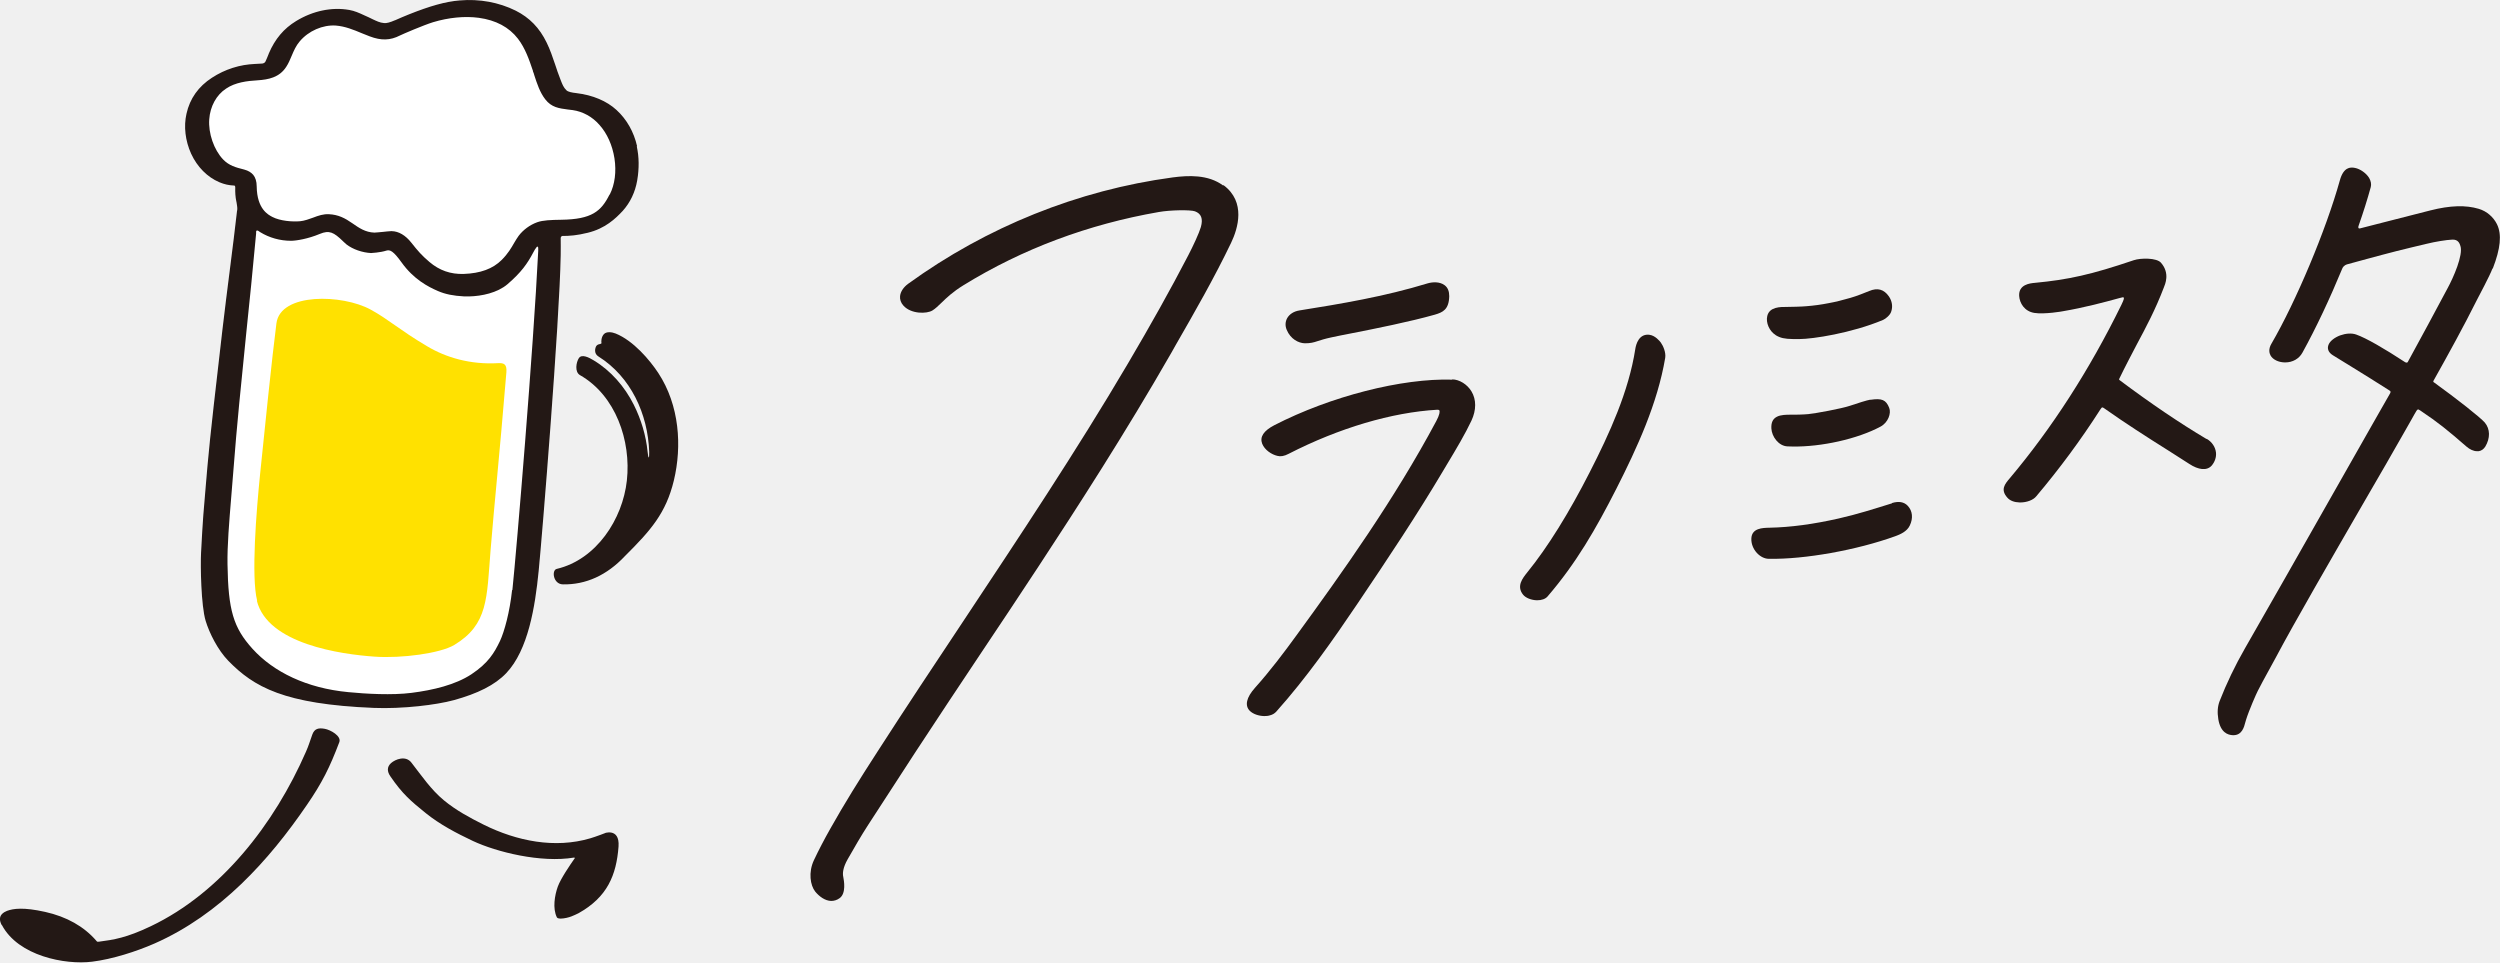
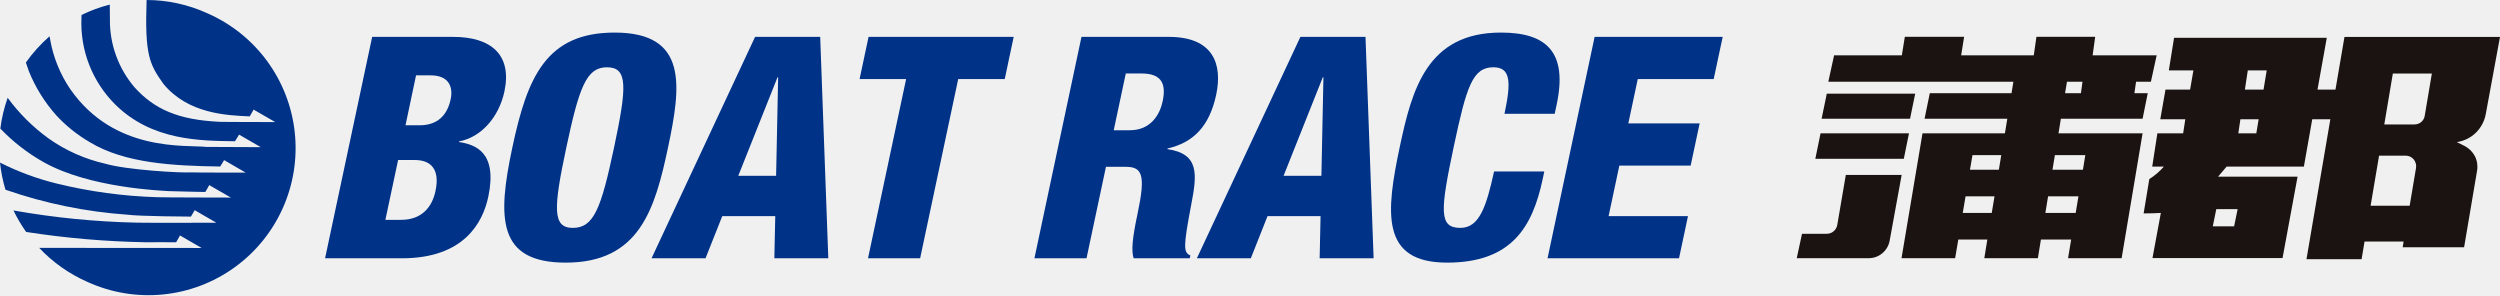
- <svg xmlns="http://www.w3.org/2000/svg" id="_レイヤー_2" viewBox="0 0 171.21 65.91">
+ <svg xmlns="http://www.w3.org/2000/svg" id="kyosan_logo03" width="400.586" height="47.301" viewBox="0 0 400.586 47.301">
  <defs>
-     <style>.cls-1{fill:#fff;}.cls-2{fill:#ffe100;}.cls-3{fill:#231815;}</style>
+     <clipPath id="clip-path">
+       <rect id="長方形_757" data-name="長方形 757" width="400.586" height="47.3" transform="translate(0 0)" fill="none" />
+     </clipPath>
  </defs>
-   <g id="_レイヤー">
-     <path class="cls-3" d="m83.76,12.7c-1.03-.76-2.38-.69-3.45-.55-6.48.87-12.74,3.39-18.11,7.28-.33.24-.53.55-.56.85-.02.23.05.45.23.65.53.59,1.61.57,1.99.33.21-.13.39-.31.61-.52.34-.33.77-.75,1.52-1.21,4.04-2.49,8.54-4.17,13.37-5.01.79-.14,2.15-.16,2.47-.05.44.16.57.51.41,1.08-.11.39-.53,1.3-.87,1.95-1.21,2.33-2.56,4.74-4.11,7.37-3.55,6.03-7.49,11.94-11.29,17.67-1.94,2.92-3.95,5.94-5.88,8.94-1.25,1.93-2.27,3.57-3.22,5.26-.44.78-.81,1.49-1.13,2.17-.39.83-.25,1.72.09,2.15.27.33.67.63,1.09.64.19,0,.39-.05.58-.19.46-.33.3-1.2.25-1.46-.05-.22-.04-.61.31-1.22.41-.72.94-1.64,1.39-2.33.55-.84,1.09-1.68,1.63-2.51.54-.83,1.09-1.68,1.63-2.51,1.49-2.28,3.03-4.59,4.51-6.81,1.29-1.93,2.62-3.92,3.91-5.89,2.58-3.93,5.95-9.14,9.1-14.64l.27-.48c1.31-2.28,2.66-4.63,3.81-7.03h0c.47-.98,1.03-2.8-.52-3.95Z" />
-     <path class="cls-3" d="m89.37,23.51s0,0,0,0c.38,0,.57-.05.87-.15.22-.07.49-.16.96-.26.3-.07.79-.16,1.39-.28,1.58-.31,3.98-.79,5.67-1.27.55-.16.97-.35.99-1.27,0-.33-.1-.59-.32-.75-.33-.25-.82-.22-1.14-.13-2.97.91-5.98,1.41-8.8,1.86-.38.06-.68.25-.84.53-.13.24-.15.52-.03.8.26.63.81.91,1.24.92Z" />
-     <path class="cls-3" d="m99.46,26c-3.44-.11-8.34,1.14-12.19,3.12-.73.38-1.01.8-.83,1.27.17.43.65.74,1.04.83.21.06.47.02.77-.14,3.45-1.77,7.07-2.84,10.18-3.02.07,0,.12.01.14.04.05.08.02.31-.21.74-2.85,5.34-6.43,10.36-9.55,14.64-.87,1.2-1.82,2.46-2.86,3.62-.6.67-.72,1.23-.35,1.59.23.22.61.34.97.35.14,0,.28-.01.4-.05.17-.04.32-.13.43-.25,2.1-2.35,3.9-4.93,5.54-7.36,2.17-3.22,4.1-6.12,5.87-9.1.1-.17.21-.34.31-.52.61-1.01,1.23-2.06,1.65-2.95.34-.73.34-1.45,0-2.01-.29-.48-.82-.81-1.32-.82Z" />
-     <path class="cls-3" d="m128.09,27.37h0c-.24.04-.9.25-1.4.42-.56.19-2.34.52-2.85.57-.28.03-1.01.05-1.27.04-.19,0-.62,0-.88.14-.28.14-.4.4-.38.8.03.56.49,1.2,1.1,1.23.12,0,.24.01.36.01,1.97.03,4.44-.52,6.01-1.36.53-.28.75-.92.6-1.29-.22-.55-.5-.67-1.29-.55Z" />
-     <path class="cls-3" d="m129.57,34.47c-1.19.37-2.41.76-3.66,1.04-1.73.39-3.27.6-4.73.63-.48.01-1.2.03-1.24.72-.02.36.12.73.38,1.01.23.25.53.4.82.4,0,0,.02,0,.02,0,2.43.04,5.98-.59,8.64-1.55.33-.12.8-.32.99-.73.24-.5.19-1-.14-1.35-.25-.27-.62-.33-1.08-.19Z" />
-     <path class="cls-3" d="m151.12,30.07c-1.8-1.07-3.82-2.43-5.98-4.05,0,0-.03-.03,0-.09.41-.85.81-1.6,1.19-2.33.66-1.23,1.28-2.4,1.85-3.89.09-.23.45-.99-.19-1.72-.3-.34-1.38-.33-1.86-.17-2.92.99-4.47,1.33-6.77,1.55-.34.03-1.12.11-1.08.89.03.5.36,1.06,1.04,1.17.68.11,1.97-.11,1.98-.12,1.42-.24,2.81-.61,3.86-.9.25-.07.25-.06.28-.03s.03.11-.16.5c-2.19,4.47-4.77,8.46-7.64,11.87-.34.4-.66.78-.17,1.33.18.21.48.32.84.33.02,0,.03,0,.05,0,.45,0,.89-.17,1.09-.42,1.58-1.87,3.06-3.87,4.39-5.95.07-.11.11-.14.12-.14.01,0,.07,0,.17.08,1.46,1.03,2.85,1.92,4.33,2.85.48.31.98.62,1.47.94.62.41,1.21.49,1.54.11.2-.24.32-.55.29-.88-.04-.39-.28-.74-.64-.95Z" />
-     <path class="cls-3" d="m121.6,22.95c.33.2.61.26,1.2.27.13,0,.27,0,.44,0,.88,0,3.55-.4,5.72-1.31.17-.07.48-.33.55-.55.13-.35.07-.74-.15-1.06-.34-.49-.78-.61-1.35-.37-.24.1-.89.36-1.29.47-.55.16-1.03.28-1.48.36-.5.1-1.01.17-1.52.21-.28.03-1.13.05-1.38.05-.38,0-1.16-.02-1.31.62-.11.46.14,1.04.58,1.31Z" />
-     <path class="cls-3" d="m112.99,22.93c-.75-.11-.95.65-1,.98-.45,2.9-1.76,5.77-3.12,8.43-1.41,2.77-2.88,5.14-4.27,6.85-.32.4-.77.95-.29,1.54.18.22.56.37.95.38,0,0,0,0,0,0,.32,0,.58-.09.73-.27,1.95-2.27,3.29-4.59,4.71-7.38,1.42-2.8,2.81-5.82,3.34-8.95.06-.37-.14-.83-.3-1.05-.08-.11-.39-.48-.77-.53Z" />
-     <path class="cls-3" d="m170.72,18.38c.52-1.35.63-2.32.28-3.03-.23-.46-.67-.88-1.25-1.05-.87-.26-1.94-.24-3.31.11-.46.12-1.78.45-3.17.81-.55.14-1.11.29-1.64.42-.16.04-.13-.11-.1-.19.32-.91.6-1.8.83-2.64.05-.19.01-.41-.11-.62-.2-.33-.61-.62-.97-.69-.33-.07-.79-.05-1.04.86-.94,3.38-3,8.29-4.69,11.19-.21.36-.14.64-.05.8.16.28.54.46.96.47.01,0,.03,0,.04,0,.51,0,.95-.25,1.18-.67.95-1.72,1.89-3.73,2.72-5.74.03-.08.11-.24.35-.31.45-.13.91-.24,1.36-.37.67-.18,1.36-.37,2-.53.69-.17,1.37-.34,2.06-.5.61-.15,1.35-.27,1.77-.29s.51.28.56.44c.2.61-.48,2.16-.88,2.89-.89,1.68-1.81,3.37-2.72,5.04-.05.1-.16.04-.21.01-1.34-.88-2.64-1.64-3.33-1.88-.31-.11-.71-.08-1.1.06-.37.14-.67.37-.78.61-.13.28-.03.55.27.74.33.21.76.47,1.38.85.76.47,1.65,1.02,2.46,1.54.02.01.04.03.06.04.06.03.08.08.05.15,0,.02-.03.06-.04.08-.24.42-.48.84-.72,1.26l-.49.86c-1.78,3.13-2.89,5.09-3.88,6.83-1.33,2.35-2.48,4.37-4.82,8.46-.69,1.2-1.27,2.42-1.74,3.62-.14.37-.17.76-.09,1.25.15.89.63,1.08,1.01,1.09,0,0,0,0,0,0,.6.01.75-.53.84-.89.02-.06.03-.12.05-.17.19-.62.72-1.83.8-1.97.19-.39.48-.9.75-1.4.17-.32.34-.61.47-.86,1.26-2.38,3.83-6.82,6.09-10.73,1.04-1.79,2.02-3.48,2.73-4.74.18-.32.36-.63.54-.95.09-.16.18-.33.28-.49.07-.1.1-.16.25-.05.02.01.04.03.06.04,1.18.79,1.81,1.3,3.12,2.44.23.2.49.32.72.32.04,0,.08,0,.12,0,.19-.03.34-.14.45-.31.35-.58.34-1.21-.03-1.65-.3-.35-1.91-1.62-3.49-2.76,0,0,0,0-.01,0-.03-.02-.04-.05-.02-.09,0-.01.02-.03.02-.04,1.02-1.82,2.04-3.67,2.97-5.53.1-.2.87-1.63,1.05-2.12Z" />
-     <path class="cls-1" d="m43.63,10.01c-.22-.97-.7-1.83-1.41-2.48-.66-.61-1.63-1.02-2.72-1.15-.35-.04-.6-.09-.71-.2-.19-.18-.28-.41-.37-.64-.02-.04-.03-.09-.05-.13-.13-.32-.24-.66-.35-.99-.17-.5-.34-1.01-.58-1.5-.49-1.01-1.17-1.71-2.12-2.19-1.15-.57-2.48-.82-3.85-.7-.96.08-2,.37-3.48.96-.32.13-.63.26-.94.4h-.01c-.32.14-.57.21-.74.19-.3-.03-.51-.14-.75-.25-.1-.05-.2-.1-.31-.15-.1-.04-.2-.09-.31-.14-.32-.15-.66-.3-1.01-.36-1.2-.21-2.49.06-3.64.76-.84.51-1.45,1.23-1.87,2.22,0,.01-.02.04-.03.08-.05.13-.15.37-.2.47-.02.04-.07.12-.21.14-.09,0-.43.03-.52.03-1.02.04-2.04.36-2.93.94-.93.6-1.52,1.43-1.75,2.47-.2.87-.08,1.86.32,2.74.42.91,1.11,1.6,1.93,1.95.36.15.64.21,1.03.23.05,0,.06.08.06.12-.01.36.01.66.07.94,0,.03.02.07.02.1.02.08.06.38.05.45,0,.05-.01.09-.02.14-.27,2.41-.67,5.31-1,8.14-.42,3.66-.83,7.11-1.02,9.29-.04.49-.08.91-.11,1.28-.15,1.71-.21,2.35-.33,4.66-.05.95,0,3.64.31,4.68.26.86.84,2.01,1.56,2.75,1.74,1.78,3.8,2.97,9.95,3.22,1.97.08,4.28-.2,5.49-.53,1.63-.45,2.81-1.03,3.59-1.85,1.51-1.59,1.98-4.57,2.22-6.99.24-2.41,1.43-17.06,1.51-21.63,0-.47.01-.79,0-1.18,0-.05.04-.13.11-.14.49,0,.98-.03,1.75-.22,1.18-.29,1.89-.96,2.39-1.5.51-.57.85-1.27.99-2.09.14-.82.13-1.6-.03-2.32Z" />
-     <path class="cls-3" d="m41.19,23.48c-.02-.08-.02-.4.17-.6.18-.19.55-.14.8-.04,1.22.49,2.34,1.82,2.92,2.7,1.46,2.22,1.63,5.02,1.07,7.36-.54,2.24-1.58,3.42-3.35,5.18-1.24,1.32-2.68,1.97-4.25,1.94-.67-.01-.79-.98-.42-1.06,2.71-.64,4.51-3.4,4.8-6.05.3-2.73-.77-5.83-3.21-7.22-.38-.22-.26-.88-.08-1.16.2-.31.71-.04,1.02.15,1.18.71,2.12,1.8,2.74,3.03.51,1.02.84,2.12.95,3.23.05.52.12.52.11,0-.09-2.58-1.25-5.13-3.48-6.53-.31-.19-.24-.56-.14-.72.08-.11.22-.12.25-.13.06-.01.11-.03.1-.08Z" />
-     <path class="cls-2" d="m17.59,41.14c.74,2.97,5.76,3.67,8.07,3.83,1.85.13,4.5-.23,5.45-.8,2.33-1.41,2.22-3.18,2.49-6.53.28-3.43.56-5.91,1.08-12.15.04-.55-.16-.64-.57-.62-1.89.11-3.57-.38-4.88-1.17-1.89-1.12-2.62-1.83-3.85-2.5-1.92-1.05-6.18-1.18-6.45.95-.28,2.13-.87,7.86-1.12,10.34-.25,2.48-.62,6.99-.2,8.65Z" />
-     <path class="cls-3" d="m.12,63.36c-.37-.69.2-.91.36-.98.43-.16,1.13-.26,2.61.07s2.66,1,3.5,1.97c.02.03.05.06.07.07s.08,0,.12,0c.99-.13,1.88-.26,3.55-1.06,4.82-2.3,8.47-7.02,10.62-11.94.21-.47.26-.71.44-1.19.15-.41.43-.46.84-.39s1.16.5,1.01.91c-.66,1.74-1.17,2.77-2.22,4.3-2.59,3.79-5.93,7.51-10.45,9.5-1.23.54-2.88,1.07-4.26,1.24-1.85.23-5.06-.39-6.18-2.51Z" />
-     <path class="cls-3" d="m39.35,58.79c-.32.46-.95,1.38-1.15,1.93-.21.59-.37,1.49-.06,2.11.04.07.2.08.25.08.26,0,.59-.09.74-.15s.36-.15.49-.22c1.97-1.1,2.59-2.6,2.74-4.56.1-1.38-1.1-.87-.92-.93s-.69.27-1.01.36c-2.43.72-5.04.19-7.3-.93-.96-.48-1.91-.99-2.74-1.68-.88-.73-1.52-1.68-2.22-2.58-.39-.5-1.1-.22-1.39.04s-.27.58-.05.9c.84,1.23,1.42,1.71,2.42,2.52.98.79,2.11,1.38,3.23,1.91,1.62.76,4.67,1.52,6.93,1.14.03,0,.04,0,.05.02s0,.04-.01.05Z" />
-     <path class="cls-3" d="m43.63,10.01c-.22-.97-.7-1.83-1.41-2.48-.66-.61-1.63-1.02-2.72-1.15-.35-.04-.6-.09-.71-.2-.19-.18-.28-.41-.37-.64-.02-.04-.03-.09-.05-.13-.13-.32-.24-.66-.35-.99-.17-.5-.34-1.01-.58-1.5-.49-1.01-1.17-1.71-2.12-2.19-1.15-.57-2.48-.82-3.85-.7-.96.08-2,.37-3.48.96-.32.13-.63.26-.94.4h-.01c-.32.14-.57.21-.74.19-.3-.03-.51-.14-.75-.25-.1-.05-.2-.1-.31-.15-.1-.04-.2-.09-.31-.14-.32-.15-.66-.3-1.01-.36-1.2-.21-2.49.06-3.64.76-.84.51-1.45,1.23-1.87,2.22,0,.01-.02.04-.03.08-.05.13-.15.37-.2.47-.02.04-.07.12-.21.14-.09,0-.43.03-.52.03-1.02.04-2.04.36-2.93.94-.93.6-1.52,1.43-1.75,2.47-.2.87-.08,1.86.32,2.74.42.91,1.11,1.6,1.93,1.95.36.15.64.21,1.03.23.05,0,.06.08.06.12-.01.36.01.66.07.94,0,.03.02.07.02.1.02.08.06.38.05.45,0,.05-.01.09-.02.14-.27,2.41-.67,5.31-1,8.14-.42,3.66-.83,7.11-1.02,9.29-.04.49-.08.91-.11,1.28-.15,1.71-.21,2.35-.33,4.66-.05.95,0,3.64.31,4.68.26.86.84,2.01,1.56,2.75,1.74,1.78,3.8,2.97,9.95,3.22,1.97.08,4.28-.2,5.49-.53,1.63-.45,2.81-1.03,3.59-1.85,1.51-1.59,1.98-4.57,2.22-6.99.24-2.41,1.43-17.06,1.51-21.63,0-.47.01-.79,0-1.18,0-.05.04-.13.11-.14.49,0,.98-.03,1.75-.22,1.18-.29,1.89-.96,2.39-1.5.51-.57.85-1.27.99-2.09.14-.82.13-1.6-.03-2.32Zm-8.56,30.4c-.16,1.51-.53,2.85-.83,3.49-.39.81-.79,1.5-1.96,2.28-1.1.72-2.61,1.08-4.1,1.27-1.32.17-3.11.07-4.33-.05-2.84-.27-5.11-1.37-6.56-2.97-1.31-1.45-1.66-2.64-1.71-5.79-.02-1.27.11-2.83.26-4.65.05-.55.09-1.12.14-1.72.23-3.06.55-6.14.88-9.41.23-2.2.46-4.47.68-6.87,0-.04,0-.07,0-.11,0-.06.03-.14.15-.07.05.03.09.06.13.09.62.38,1.35.59,2.11.59.35,0,1.16-.13,1.97-.47.65-.27.95-.12,1.59.5l.03.03c.07.07.14.13.21.19.44.34,1.09.56,1.68.59h0s.63-.03,1.06-.17c.24-.07.47.03,1.03.81.83,1.16,1.82,1.67,2.49,1.96.51.22,1.05.33,1.81.37.11,0,.22,0,.34,0,.84-.02,1.92-.24,2.62-.84.94-.81,1.36-1.41,1.76-2.17.07-.14.15-.27.24-.38.04-.05.11-.02.1.11,0,.05,0,.1,0,.15-.33,6.74-1.48,20.47-1.77,23.24Zm6.67-27.08c-.57,1.14-1.21,1.69-3.3,1.72-.7.01-1.26.03-1.65.17-.5.18-.96.52-1.27.93-.1.14-.2.3-.3.47-.2.35-.43.75-.86,1.18-.61.61-1.46.92-2.6.96-.9.03-1.67-.24-2.35-.82-.54-.46-.78-.74-1.24-1.32-.4-.51-.87-.78-1.34-.79-.01,0-.03,0-.04,0-.13,0-.35.03-.56.05-.24.02-.48.05-.59.05-.62-.02-1.05-.32-1.51-.64-.5-.35-.96-.59-1.6-.62-.38-.02-.71.09-1.1.24-.21.08-.61.22-.87.24-.55.05-1.38-.02-1.9-.29-.29-.15-1.06-.54-1.08-2.09,0-.35-.09-.62-.24-.8-.15-.17-.34-.28-.59-.35l-.07-.02c-.52-.13-1-.26-1.4-.68-.63-.66-1.02-1.79-.95-2.75.06-.88.49-1.67,1.15-2.1.63-.43,1.45-.53,2.16-.57.74-.05,1.49-.19,1.96-.92.16-.24.27-.51.38-.77.14-.33.29-.68.54-.97.61-.73,1.59-1.15,2.48-1.09.63.05,1.22.29,1.79.53.17.07.35.14.53.21.79.3,1.41.28,2.07-.06.18-.09,1.62-.71,2.27-.91,1.06-.32,2.17-.43,3.13-.3,1.17.16,2.07.64,2.68,1.43.5.65.77,1.44,1.03,2.21v.03c.04.09.07.17.09.26.19.58.38,1.17.75,1.65.43.56.95.62,1.55.7.1.01.22.03.33.04.7.1,1.35.46,1.83,1.01.53.59.89,1.4,1.03,2.29.14.91.03,1.79-.32,2.48Z" />
+   <path id="パス_4365" data-name="パス 4365" d="M344.647,13.1l.923-4.233H335.312l.41-2.965h-9.414l-.428,2.965H314.244l.475-2.965h-9.5l-.48,2.965H293.885l-.926,4.233h29.655l-.3,1.836H309.219l-.838,4.094h13.258l-.384,2.338H308.05l-3.36,20h8.589l.511-2.99h4.65l-.485,2.99h8.584l.487-2.99h4.848l-.5,2.99h8.584l3.358-20H329.84l.383-2.338h13.093l.826-4.094h-2.137l.266-1.836ZM320.671,24.859l-.383,2.333h-4.631l.4-2.333ZM314.5,34.122l.451-2.667h4.639l-.443,2.667Zm13.238,0,.438-2.667h4.863l-.443,2.667Zm6.4-9.263-.38,2.333h-4.88l.385-2.333Zm-.7-9.925h-2.545L331.2,13.1h2.485Z" fill="#1a1311" />
+   <path id="パス_4366" data-name="パス 4366" d="M306.879,15.014H292.713l-.83,4.015h14.17Z" fill="#1a1311" />
+   <path id="パス_4367" data-name="パス 4367" d="M305.884,21.367H291.713l-.833,4.074h14.176Z" fill="#1a1311" />
+   <g id="グループ_683" data-name="グループ 683">
+     <g id="グループ_682" data-name="グループ 682" clip-path="url(#clip-path)">
+       <path id="パス_4368" data-name="パス 4368" d="M295.763,28.028l-1.366,8a1.682,1.682,0,0,1-.587,1.03,1.653,1.653,0,0,1-1.112.4h-3.954L287.9,41.37h11.544a3.355,3.355,0,0,0,2.162-.786,3.39,3.39,0,0,0,1.171-1.965l1.935-10.591Z" fill="#1a1311" />
+       <path id="パス_4369" data-name="パス 4369" d="M400.586,5.915H375.667l-1.445,8.447h-2.88l1.49-8.308H348.361l-.841,5.224h3.938l-.528,3.084h-3.945l-.833,4.751h4.007l-.344,2.254h-4.13l-.825,5.328h1.867a10.687,10.687,0,0,1-2.334,2l-.91,5.5c1.04,0,1.958-.029,2.759-.074L344.9,41.355h20.842l2.408-13.049H355.408c.517-.606.987-1.169,1.373-1.611H369.16l1.341-7.582h2.9l-3.824,22.421h8.831l.472-2.83h6.263l-.152.92h9.842l2.078-12.268a3.749,3.749,0,0,0-.349-2.333,3.885,3.885,0,0,0-1.681-1.651l-1.214-.6.119-.02a5.559,5.559,0,0,0,2.948-1.5,5.643,5.643,0,0,0,1.561-2.915Zm-42.039,27.59-.565,2.756h-3.415l.56-2.756Zm2.99-12.138h-2.883l.335-2.254h2.923Zm1.159-7.005h-2.99l.47-3.084h3.03Zm23.416,18.6h-6.258l1.355-8.02h4.264a1.656,1.656,0,0,1,1.278.592,1.724,1.724,0,0,1,.381,1.369Zm2.41-14.4a1.622,1.622,0,0,1-.557.99,1.713,1.713,0,0,1-1.082.388h-4.84l1.372-8.154h6.251Z" fill="#1a1311" />
+       <path id="パス_4370" data-name="パス 4370" d="M33.216,2.124A23.5,23.5,0,0,0,23.492,0c-.315,8.86.477,10.312,2.685,13.431,3.947,4.8,10.1,5.055,13.837,5.219.337-.557.612-1.084.612-1.084l0-.01,3.467,2s-8.216,0-8.734-.029c-6.876-.294-10.662-2.08-13.777-5.507a16.471,16.471,0,0,1-3.97-10.975c0-1.124-.009-1.85-.023-2.308A23.136,23.136,0,0,0,13.065,2.4l-.013.447a18.4,18.4,0,0,0,5.429,13.91c5.869,5.8,13.617,5.8,19.176,5.875.33-.552.653-1.06.653-1.06V21.57l3.471,2.01s-7.4-.045-8.739-.04c-3.25-.363-14.681.93-21.766-9.233A20.419,20.419,0,0,1,8.033,6.328l-.094-.513a23.74,23.74,0,0,0-3.789,4.2c.216.657.475,1.4.475,1.4A24.39,24.39,0,0,0,9,18.461a23.11,23.11,0,0,0,5.355,4.3C20,26.2,27.8,26.565,35.281,26.684c.279-.4.618-1.025.618-1.025V25.65l3.471,2.009s-8.218,0-8.737-.039c-1.736.109-10.353-.389-13.762-1.388a25.449,25.449,0,0,1-9.086-4.045A29.75,29.75,0,0,1,1.227,15.67,23.635,23.635,0,0,0,.054,20.6,29.773,29.773,0,0,0,7,25.988c7.347,4.139,18.915,4.557,20.043,4.636.749.02,5.925.159,5.866.13.337-.557.611-1.095.611-1.095v-.005l3.469,2.005s-11.288-.02-11.809-.06A77.313,77.313,0,0,1,9.128,29.42,42.447,42.447,0,0,1,0,26.052,23.688,23.688,0,0,0,.875,30.4,75.594,75.594,0,0,0,20.4,34.4c1.948.269,10.194.309,10.194.309.334-.553.6-1.025.6-1.025l0-.005,3.466,2.005s-10.563.044-12.645-.005A129.382,129.382,0,0,1,2.162,33.723a24.277,24.277,0,0,0,2.025,3.443,141.834,141.834,0,0,0,19.087,1.652c1.31-.025,4.949.005,4.949.005.337-.558.612-1.09.612-1.09l.005-.005,3.466,2.005s-21.281,0-26.032-.02a23.68,23.68,0,0,0,7.744,5.462,23.57,23.57,0,1,0,19.2-43.051" fill="#003288" />
+       <path id="パス_4371" data-name="パス 4371" d="M59.635,5.91h12.97c6.055,0,9.478,2.835,8.221,8.745-.878,4.125-3.744,7.353-7.263,8l-.025.1c2.554.4,6.229,1.537,4.7,8.791-.894,4.178-3.94,9.84-13.827,9.84H52.088Zm2.116,29.316H64.28c3.378,0,4.982-2.139,5.5-4.622.747-3.482-.734-4.964-3.315-4.964H63.791Zm3.224-15.153h2.282c2.876,0,4.424-1.642,4.956-4.174.4-1.841-.179-3.826-3.215-3.826H66.665Z" fill="#003288" />
+       <path id="パス_4372" data-name="パス 4372" d="M90.649,42.082c-10.982,0-10.951-7.159-8.557-18.432S87.5,5.219,98.485,5.219c11.821,0,10.642,8.591,8.552,18.431s-4.564,18.432-16.388,18.432m1.133-5.567c3.378,0,4.538-3.124,6.608-12.865s2.242-12.869-1.138-12.869c-3.276,0-4.44,3.134-6.511,12.869S88.5,36.515,91.782,36.515" fill="#003288" />
+       <path id="パス_4373" data-name="パス 4373" d="M120.991,5.91h10.432l1.3,35.475h-8.646l.146-6.751H115.73l-2.68,6.751H104.4Zm3.695,6.467h-.1l-6.289,15.79h6.062Z" fill="#003288" />
+       <path id="パス_4374" data-name="パス 4374" d="M145.191,12.671h-7.456l1.438-6.761h23.254l-1.434,6.761h-7.456l-6.1,28.714h-8.35Z" fill="#003288" />
+       <path id="パス_4375" data-name="パス 4375" d="M173.29,5.91H187.3c7.11,0,8.614,4.373,7.58,9.248-1.1,5.159-3.728,7.7-7.8,8.636l-.023.1c5.157.747,4.748,4.075,3.83,8.841-1.335,7.009-1.238,7.7-.149,8.2l-.095.448h-8.994c-.39-1.189-.22-3.179.638-7.2,1.311-6.158.739-7.452-1.892-7.452h-3.183l-3.115,14.656h-8.346Zm5.166,14.959h2.584c3.379,0,4.81-2.537,5.254-4.622.571-2.681-.041-4.472-3.37-4.472h-2.533Z" fill="#003288" />
+       <path id="パス_4376" data-name="パス 4376" d="M208.368,5.91H218.8l1.3,35.475h-8.648l.148-6.751h-8.5l-2.675,6.751h-8.646Zm3.692,6.467h-.1l-6.286,15.79h6.061Z" fill="#003288" />
+       <path id="パス_4377" data-name="パス 4377" d="M241.07,18.232c1.1-5.164.988-7.452-1.793-7.452-3.331,0-4.3,3.179-6.284,12.472-2.236,10.531-2.468,13.262,1.01,13.262,3.08,0,4.179-3.522,5.4-9.039h8.046l-.261,1.239c-1.628,7.656-4.979,13.367-15.315,13.367-10.677,0-9.824-7.994-7.553-18.68,1.935-9.094,4.363-18.183,16.189-18.183,7.351,0,10.7,3.179,8.925,11.522l-.319,1.492Z" fill="#003288" />
+       <path id="パス_4378" data-name="パス 4378" d="M255.514,5.91h20.521l-1.442,6.761H262.425l-1.512,7.1h11.429L270.9,26.53H259.475l-1.721,8.1h12.718l-1.433,6.751H247.971Z" fill="#003288" />
+     </g>
  </g>
</svg>
